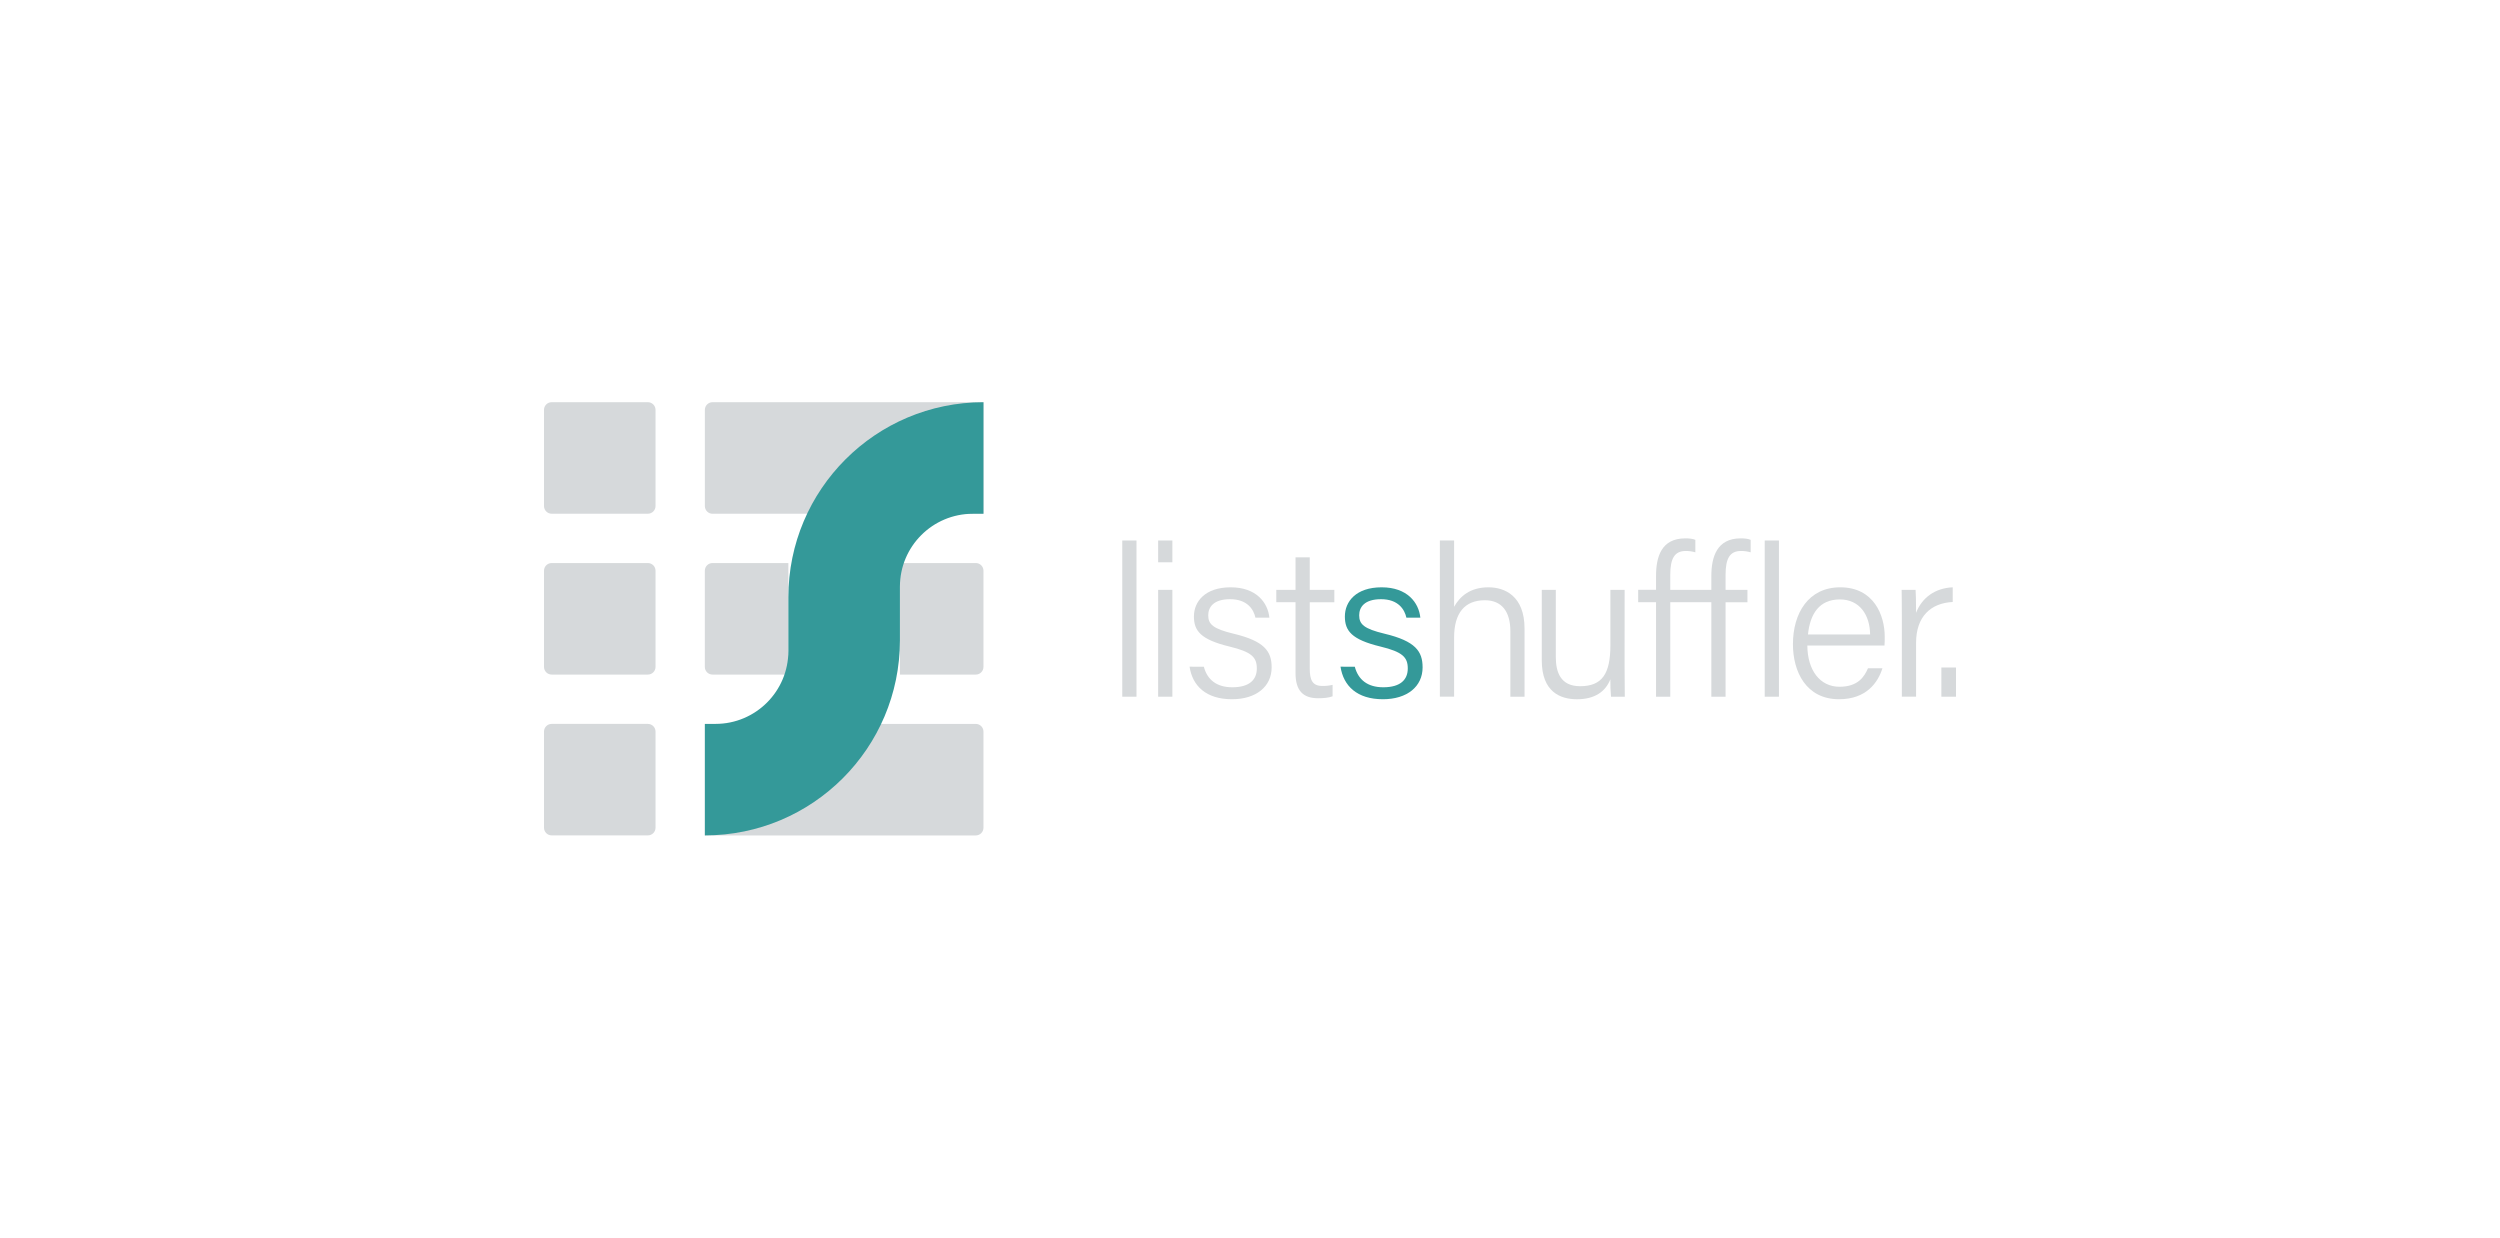
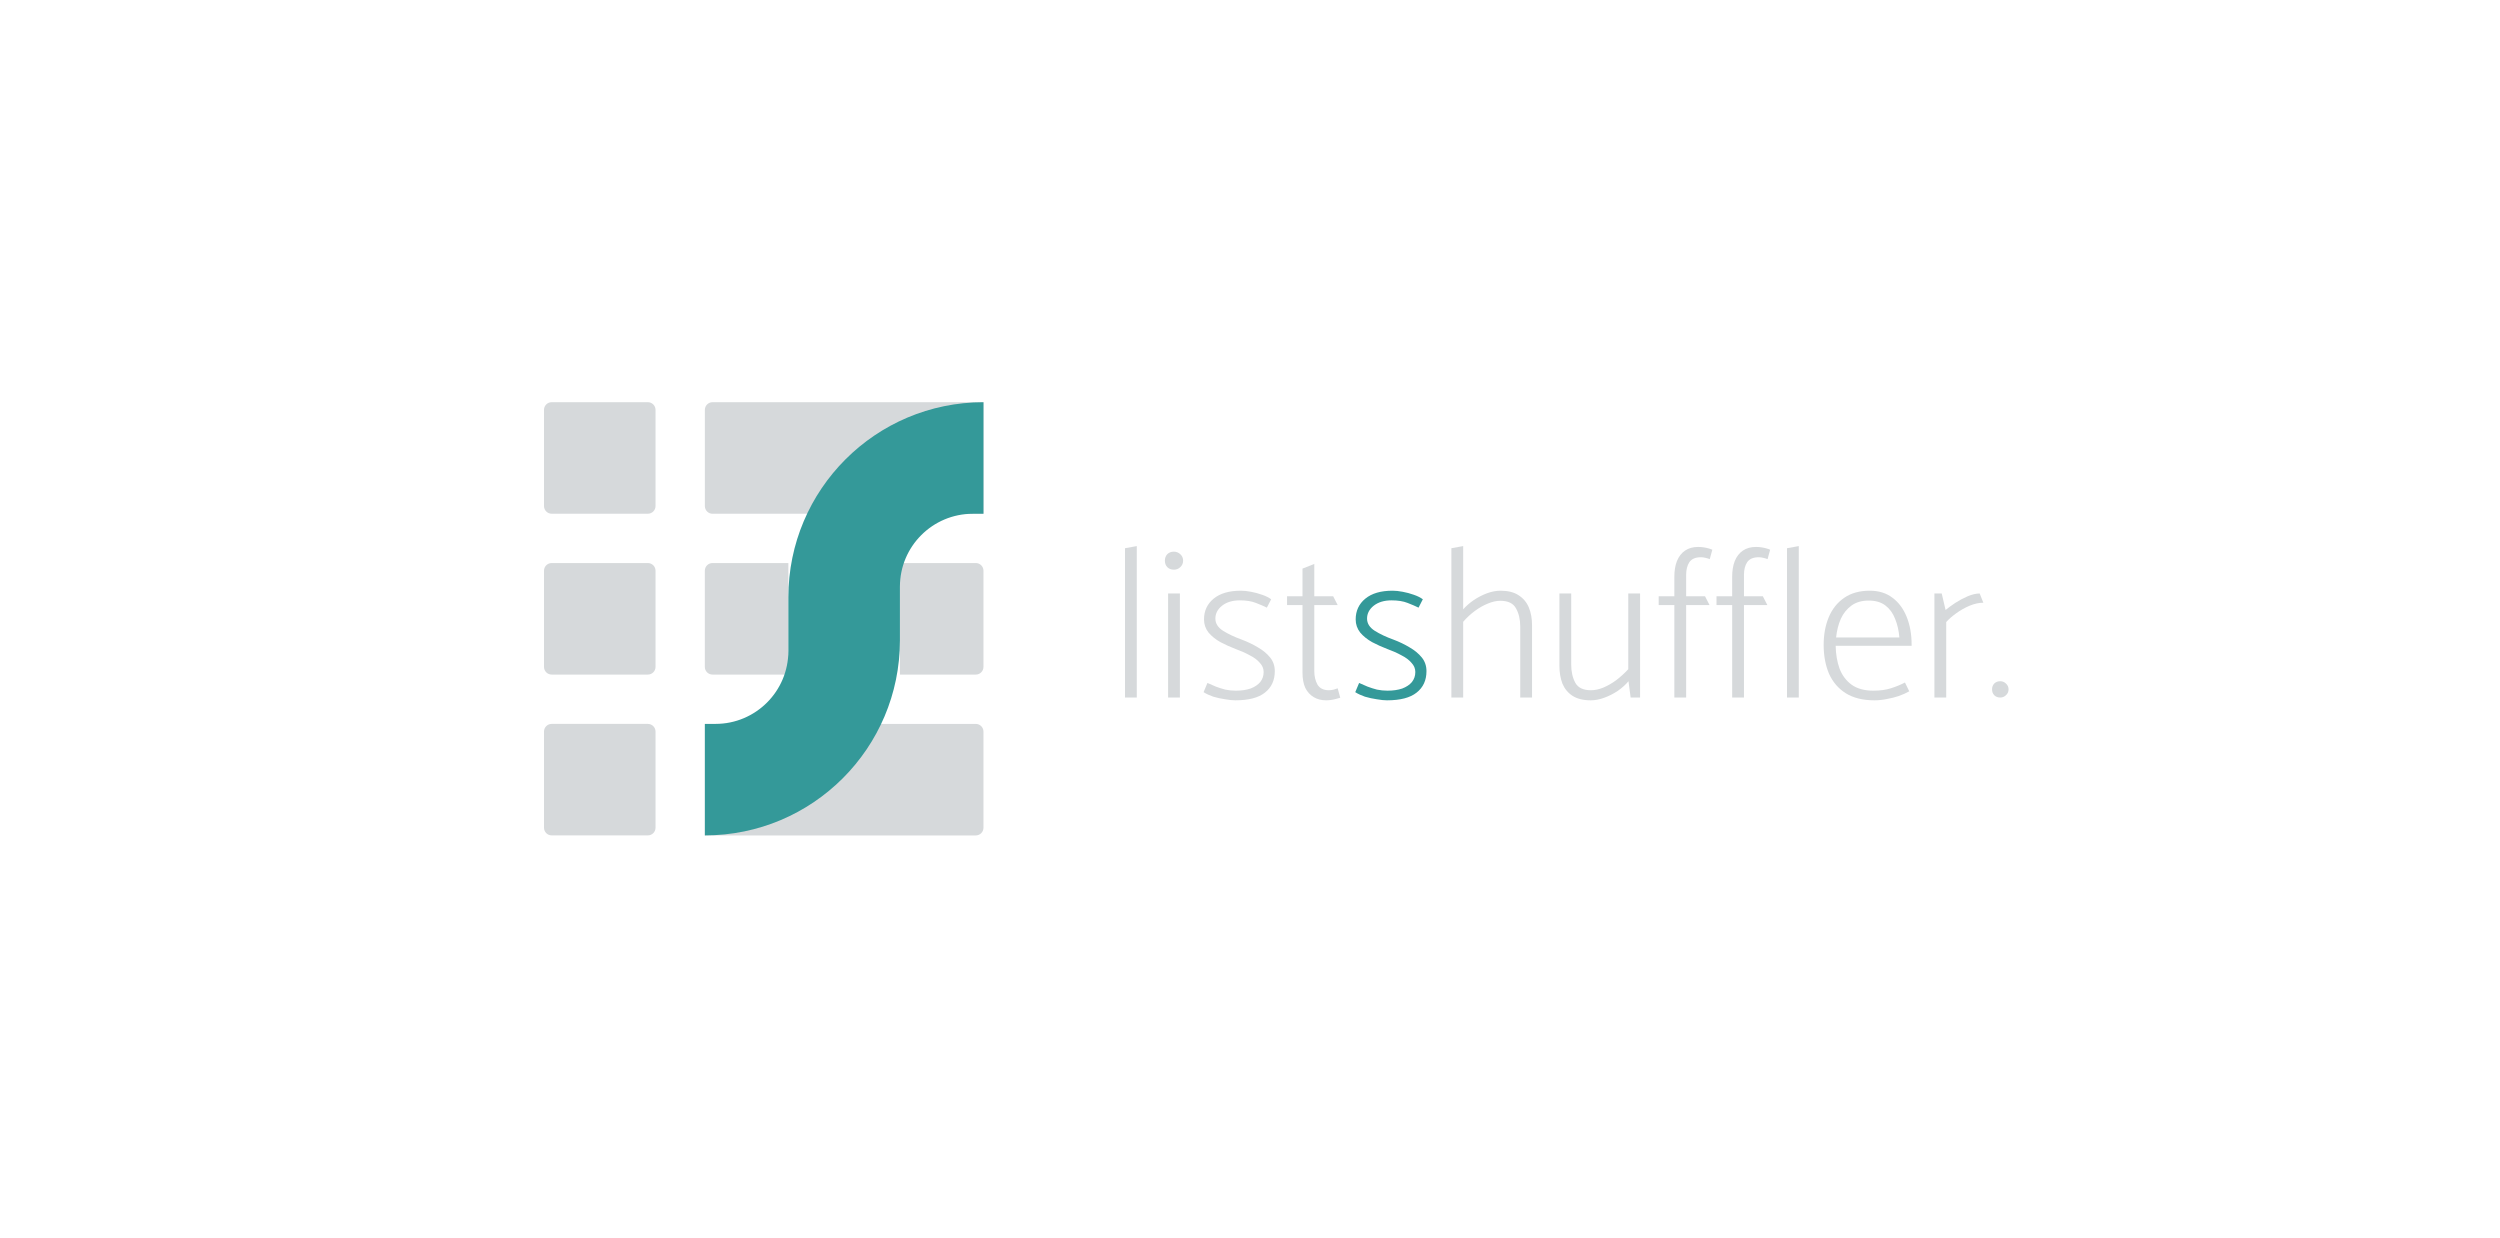
- <svg xmlns="http://www.w3.org/2000/svg" id="Layer_1" data-name="Layer 1" viewBox="0 0 2020 1000">
-   <defs>
-     <style>.cls-1{fill:#d6d9db;}.cls-2{fill:#349999;}</style>
+ <svg xmlns="http://www.w3.org/2000/svg" id="Layer_1" data-name="Layer 1" viewBox="0 0 2020 1000" version="1.1" xmlnsSvg="http://www.w3.org/2000/svg">
+   <defs id="defs177">
+     <style id="style175">.cls-1{fill:#d6d9db;}.cls-2{fill:#349999;}</style>
  </defs>
-   <path class="cls-1" d="M523.47,545.06H445.76a6.21,6.21,0,0,1-6.21-6.2V461.15a6.21,6.21,0,0,1,6.21-6.21h77.71a6.21,6.21,0,0,1,6.2,6.21v77.71A6.21,6.21,0,0,1,523.47,545.06Z" />
-   <path class="cls-1" d="M523.47,675H445.76a6.21,6.21,0,0,1-6.21-6.2V591.11a6.21,6.21,0,0,1,6.21-6.2h77.71a6.21,6.21,0,0,1,6.2,6.2v77.72A6.21,6.21,0,0,1,523.47,675Z" />
-   <path class="cls-1" d="M523.47,415.09H445.76a6.21,6.21,0,0,1-6.21-6.2V331.17a6.21,6.21,0,0,1,6.21-6.2h77.71a6.21,6.21,0,0,1,6.2,6.2v77.72A6.21,6.21,0,0,1,523.47,415.09Z" />
-   <path class="cls-1" d="M575.73,454.94H637v90.12h-61.3a6.19,6.19,0,0,1-6.2-6.2V461.14A6.19,6.19,0,0,1,575.73,454.94Z" />
-   <path class="cls-1" d="M794.64,461.14v77.72a6.2,6.2,0,0,1-6.2,6.2h-61.3V454.94h61.3A6.2,6.2,0,0,1,794.64,461.14Z" />
-   <path class="cls-1" d="M794.64,591.12v77.71a6.21,6.21,0,0,1-6.2,6.2H569.53V584.92H788.44A6.2,6.2,0,0,1,794.64,591.12Z" />
-   <path class="cls-1" d="M794.64,325v90.12H575.73a6.2,6.2,0,0,1-6.2-6.21V331.17a6.2,6.2,0,0,1,6.2-6.2Z" />
-   <path class="cls-2" d="M794.64,325v90.12H786A58.9,58.9,0,0,0,727.14,474v43.43A157.61,157.61,0,0,1,569.53,675V584.92h8.6A58.91,58.91,0,0,0,637,526V482.59A157.61,157.61,0,0,1,794.64,325Z" />
-   <path class="cls-2" d="M1094.68,538.71c2.72,10.41,10.22,16.61,23,16.61,14.14,0,19.8-6.35,19.8-15.18,0-9-4.07-13.37-22.1-17.73-23.37-5.65-28.72-12.76-28.72-24.3,0-12.06,9-23.56,29.71-23.56s30,12.36,31.26,24.51h-11.27c-1.41-6.48-6.44-14.91-20.47-14.91-13.69,0-17.67,6.69-17.67,13,0,7.26,3.87,10.88,20.38,14.86,25.19,6,30.86,14.33,30.86,27.23,0,15.44-12.42,25.74-32.08,25.74-20.91,0-31.92-10.79-34.24-26.29Z" />
-   <rect class="cls-1" x="906.79" y="436.72" width="11.5" height="126.22" />
-   <path class="cls-1" d="M935.78,436.72h11.5v17.61h-11.5Zm0,39.89h11.5v86.33h-11.5Z" />
-   <path class="cls-1" d="M972.71,538.71c2.73,10.41,10.23,16.61,23,16.61,14.15,0,19.8-6.35,19.8-15.18,0-9-4.06-13.37-22.09-17.73-23.37-5.65-28.73-12.76-28.73-24.3,0-12.06,9-23.56,29.71-23.56s30,12.36,31.27,24.51h-11.28c-1.4-6.48-6.43-14.91-20.46-14.91-13.69,0-17.68,6.69-17.68,13,0,7.26,3.87,10.88,20.39,14.86,25.18,6,30.85,14.33,30.85,27.23,0,15.44-12.42,25.74-32.08,25.74-20.91,0-31.92-10.79-34.23-26.29Z" />
-   <path class="cls-1" d="M1031.25,476.61h15.54V450.34h11.49v26.27h19.87v10h-19.87v53.59c0,9.08,2.06,14.05,10.13,14.05a32.92,32.92,0,0,0,8.32-.89v9.25c-3.28,1.29-7.86,1.57-11.71,1.57-12.14,0-18.23-6.18-18.23-20.23V486.57h-15.54Z" />
-   <path class="cls-1" d="M1174.91,436.72V490.3c4.65-8.34,12.83-15.75,27.79-15.75,13,0,29.13,6.84,29.13,33.39v55h-11.46V510c0-16-7.06-25-20.59-25-16.38,0-24.87,10.41-24.87,30.16v47.73h-11.49V436.72Z" />
-   <path class="cls-1" d="M1312.66,537.75c0,8.44.14,21.08.17,25.19H1301.7a135.48,135.48,0,0,1-.54-14.07c-3.9,9.9-12.49,16.13-27,16.13-13.4,0-28.41-5.93-28.41-31.41v-57h11.35V531c0,12,3.78,23.46,19.61,23.46,17.75,0,24.49-9.92,24.49-33.19V476.61h11.5Z" />
-   <path class="cls-1" d="M1349.57,486.57v76.37h-11.49V486.57h-14.43v-10h14.43V465.49c0-15.42,4.14-30.49,23.65-30.49,2.85,0,6,.23,8.11,1.2v10.07a27,27,0,0,0-7.77-1.08c-9,0-12.5,6-12.5,19.28v12.14h33.19V465.49c0-15.42,4.46-30.49,23.66-30.49,2.85,0,6,.23,8.11,1.2v10.07a27.13,27.13,0,0,0-7.77-1.08c-9.06,0-12.5,6-12.5,19.28v12.14h17.68v10h-17.68v76.37h-11.5V486.57Z" />
-   <rect class="cls-1" x="1425.89" y="436.72" width="11.49" height="126.22" />
-   <path class="cls-1" d="M1460.32,521.57c.15,20.13,10.28,33.33,26,33.33,15,0,20.08-8.18,23-14.92H1521c-3.53,11.24-12.73,25-35.07,25-26.65,0-37.24-22.37-37.24-44.43,0-25.14,12.56-46,38.24-46,27.17,0,35.93,22.68,35.93,39.91,0,2.51,0,4.83-.19,7.11Zm50.73-8.92c-.17-15.78-8.5-28.31-24.43-28.31-16.6,0-24.06,11.59-25.78,28.31Z" />
-   <path class="cls-1" d="M1536.7,500.08c0-13.4-.15-19.87-.18-23.47h11.27c.21,2.6.4,8.7.4,18.55,4.78-12.37,15.49-20,29.6-20.61V486.4c-17.84.9-29.6,11.87-29.6,33v43.53H1536.7Z" />
-   <rect class="cls-1" x="1568.62" y="539.35" width="11.82" height="23.59" />
+   <path class="cls-1" d="M523.47,545.06H445.76a6.21,6.21,0,0,1-6.21-6.2V461.15a6.21,6.21,0,0,1,6.21-6.21h77.71a6.21,6.21,0,0,1,6.2,6.21v77.71A6.21,6.21,0,0,1,523.47,545.06Z" id="path179" />
+   <path class="cls-1" d="M523.47,675H445.76a6.21,6.21,0,0,1-6.21-6.2V591.11a6.21,6.21,0,0,1,6.21-6.2h77.71a6.21,6.21,0,0,1,6.2,6.2v77.72A6.21,6.21,0,0,1,523.47,675Z" id="path181" />
+   <path class="cls-1" d="M523.47,415.09H445.76a6.21,6.21,0,0,1-6.21-6.2V331.17a6.21,6.21,0,0,1,6.21-6.2h77.71a6.21,6.21,0,0,1,6.2,6.2v77.72A6.21,6.21,0,0,1,523.47,415.09Z" id="path183" />
+   <path class="cls-1" d="M575.73,454.94H637v90.12h-61.3a6.19,6.19,0,0,1-6.2-6.2V461.14A6.19,6.19,0,0,1,575.73,454.94Z" id="path185" />
+   <path class="cls-1" d="M794.64,461.14v77.72a6.2,6.2,0,0,1-6.2,6.2h-61.3V454.94h61.3A6.2,6.2,0,0,1,794.64,461.14Z" id="path187" />
+   <path class="cls-1" d="M794.64,591.12v77.71a6.21,6.21,0,0,1-6.2,6.2H569.53V584.92H788.44A6.2,6.2,0,0,1,794.64,591.12Z" id="path189" />
+   <path class="cls-1" d="M794.64,325v90.12H575.73a6.2,6.2,0,0,1-6.2-6.21V331.17a6.2,6.2,0,0,1,6.2-6.2Z" id="path191" />
+   <path class="cls-2" d="M794.64,325v90.12H786A58.9,58.9,0,0,0,727.14,474v43.43A157.61,157.61,0,0,1,569.53,675V584.92h8.6A58.91,58.91,0,0,0,637,526V482.59A157.61,157.61,0,0,1,794.64,325Z" id="path193" />
+   <g aria-label="listshuffler." id="text975" style="font-size:173.333px;line-height:1.25;fill:#37383a">
+     <path d="M 918.525,563.606 V 441.233 l -9.533,1.733 v 120.64 z" style="font-weight:200;font-family:Catamaran;-inkscape-font-specification:'Catamaran Ultra-Light';fill:#d6d9db" id="path377" />
+     <path d="m 953.354,563.606 v -84.067 h -9.533 v 84.067 z m -4.853,-103.306 q 3.12,0 5.2,-2.08 2.253,-2.08 2.253,-5.2 0,-3.12 -2.253,-5.2 -2.253,-2.08 -5.2,-2.08 -3.293,0 -5.373,2.08 -1.907,2.08 -1.907,5.2 0,3.12 1.907,5.2 2.08,2.08 5.373,2.08 z" style="font-weight:200;font-family:Catamaran;-inkscape-font-specification:'Catamaran Ultra-Light';fill:#d6d9db" id="path379" />
+     <path d="m 972.491,559.273 q 3.293,2.08 7.8,3.64 4.68,1.387 9.533,2.08 4.853,0.867 8.32,0.867 16.12,0 23.92,-6.24 7.973,-6.24 7.973,-17.333 0,-6.413 -3.813,-11.093 -3.813,-4.68 -9.88,-8.147 -6.067,-3.64 -13,-6.24 -8.667,-3.12 -15.08,-7.107 -6.24,-3.987 -6.24,-9.88 0,-6.067 5.373,-10.4 5.547,-4.333 14.387,-4.333 7.8,0 13,2.08 5.373,2.08 8.84,3.813 l 3.467,-6.76 q -2.773,-2.08 -7.28,-3.64 -4.333,-1.56 -9.013,-2.427 -4.507,-0.867 -8.147,-0.867 -14.213,0 -22.013,6.413 -7.8,6.413 -7.8,16.813 0,5.893 3.64,10.573 3.813,4.507 9.707,7.8 5.893,3.12 12.307,5.547 6.24,2.253 11.267,5.027 5.2,2.6 8.147,6.067 3.12,3.293 3.12,7.453 0,4.68 -2.773,8.147 -2.773,3.293 -7.8,5.2 -5.027,1.733 -11.96,1.733 -4.333,0 -8.493,-0.867 -3.987,-1.04 -7.627,-2.427 -3.64,-1.56 -6.76,-2.947 z" style="font-weight:200;font-family:Catamaran;-inkscape-font-specification:'Catamaran Ultra-Light';fill:#d6d9db" id="path381" />
+     <path d="m 1077.203,481.793 h -15.253 v -26.173 l -9.533,3.813 v 22.36 h -12.48 v 7.107 h 12.48 v 54.6 q 0,7.28 2.253,12.307 2.427,4.853 6.76,7.453 4.333,2.6 10.053,2.6 2.253,0 4.333,-0.347 2.253,-0.347 3.987,-0.867 1.907,-0.52 3.12,-0.867 l -2.08,-7.627 q -0.867,0.347 -3.12,1.04 -2.08,0.52 -3.987,0.52 -6.413,0 -9.187,-4.507 -2.6,-4.68 -2.6,-10.92 V 488.899 h 18.893 z" style="font-weight:200;font-family:Catamaran;-inkscape-font-specification:'Catamaran Ultra-Light';fill:#d6d9db" id="path383" />
+     <path d="m 1095.043,559.273 q 3.293,2.08 7.8,3.64 4.68,1.387 9.533,2.08 4.853,0.867 8.32,0.867 16.12,0 23.92,-6.24 7.973,-6.24 7.973,-17.333 0,-6.413 -3.813,-11.093 -3.813,-4.68 -9.88,-8.147 -6.067,-3.64 -13,-6.24 -8.667,-3.12 -15.08,-7.107 -6.24,-3.987 -6.24,-9.88 0,-6.067 5.373,-10.4 5.547,-4.333 14.387,-4.333 7.8,0 13,2.08 5.373,2.08 8.84,3.813 l 3.467,-6.76 q -2.773,-2.08 -7.28,-3.64 -4.333,-1.56 -9.013,-2.427 -4.507,-0.867 -8.147,-0.867 -14.213,0 -22.013,6.413 -7.8,6.413 -7.8,16.813 0,5.893 3.64,10.573 3.813,4.507 9.707,7.8 5.893,3.12 12.307,5.547 6.24,2.253 11.267,5.027 5.2,2.6 8.147,6.067 3.12,3.293 3.12,7.453 0,4.68 -2.773,8.147 -2.773,3.293 -7.8,5.2 -5.027,1.733 -11.96,1.733 -4.333,0 -8.493,-0.867 -3.987,-1.04 -7.627,-2.427 -3.64,-1.56 -6.76,-2.947 z" style="font-weight:200;font-family:Catamaran;-inkscape-font-specification:'Catamaran Ultra-Light';fill:#349999" id="path385" />
+     <path d="m 1182.248,502.419 q 4.333,-5.027 9.533,-8.84 5.2,-3.813 10.4,-5.893 5.373,-2.253 10.053,-2.253 9.36,0 12.653,6.067 3.467,6.067 3.467,14.733 v 57.373 h 9.533 V 505.193 q 0,-8.147 -2.6,-14.387 -2.6,-6.24 -8.32,-9.88 -5.547,-3.64 -14.56,-3.64 -5.2,0 -10.92,2.08 -5.547,2.08 -10.747,5.547 -5.027,3.467 -8.667,7.627 z m 0,61.187 V 441.233 l -9.533,1.733 v 120.64 z" style="font-weight:200;font-family:Catamaran;-inkscape-font-specification:'Catamaran Ultra-Light';fill:#d6d9db" id="path387" />
+     <path d="m 1315.642,479.54 v 61.187 q -4.507,4.853 -9.707,8.84 -5.2,3.813 -10.573,6.067 -5.2,2.08 -9.88,2.08 -9.36,0 -12.653,-6.067 -3.293,-6.067 -3.293,-14.733 v -57.373 h -9.533 v 58.413 q 0,7.973 2.427,14.387 2.6,6.24 8.147,9.88 5.72,3.64 14.733,3.64 5.2,0 10.92,-2.08 5.72,-2.08 10.92,-5.547 5.2,-3.64 8.667,-7.8 l 1.733,13.173 h 7.627 v -84.067 z" style="font-weight:200;font-family:Catamaran;-inkscape-font-specification:'Catamaran Ultra-Light';fill:#d6d9db" id="path389" />
+     <path d="m 1340.223,488.899 h 12.653 v 74.707 h 9.533 V 488.899 h 18.893 l -3.64,-7.107 h -15.253 v -17.333 q 0,-6.24 2.6,-10.227 2.773,-3.987 9.36,-3.987 1.733,0 3.813,0.52 2.253,0.52 3.293,1.04 l 2.08,-7.627 q -1.04,-0.52 -2.947,-1.04 -1.733,-0.52 -3.987,-0.867 -2.08,-0.347 -4.507,-0.347 -6.24,0 -10.573,2.947 -4.333,2.947 -6.587,8.493 -2.08,5.373 -2.08,12.653 v 15.773 h -12.653 z" style="font-weight:200;font-family:Catamaran;-inkscape-font-specification:'Catamaran Ultra-Light';fill:#d6d9db" id="path391" />
+     <path d="m 1386.941,488.899 h 12.653 v 74.707 h 9.533 V 488.899 h 18.893 l -3.64,-7.107 h -15.253 v -17.333 q 0,-6.24 2.6,-10.227 2.773,-3.987 9.36,-3.987 1.733,0 3.813,0.52 2.253,0.52 3.293,1.04 l 2.08,-7.627 q -1.04,-0.52 -2.947,-1.04 -1.733,-0.52 -3.987,-0.867 -2.08,-0.347 -4.507,-0.347 -6.24,0 -10.573,2.947 -4.333,2.947 -6.587,8.493 -2.08,5.373 -2.08,12.653 v 15.773 h -12.653 z" style="font-weight:200;font-family:Catamaran;-inkscape-font-specification:'Catamaran Ultra-Light';fill:#d6d9db" id="path393" />
+     <path d="M 1453.42,563.606 V 441.233 l -9.533,1.733 v 120.64 z" style="font-weight:200;font-family:Catamaran;-inkscape-font-specification:'Catamaran Ultra-Light';fill:#d6d9db" id="path395" />
+     <path d="m 1544.582,521.833 v -1.04 q 0,-12.48 -3.987,-22.36 -3.987,-9.88 -11.44,-15.427 -7.453,-5.72 -18.373,-5.72 -12.307,0 -20.627,5.72 -8.32,5.72 -12.48,15.6 -4.16,9.88 -4.16,22.533 0,13 4.333,23.227 4.507,10.053 13.52,15.773 9.187,5.72 23.227,5.72 4.853,0 9.88,-1.04 5.027,-0.867 9.707,-2.427 4.853,-1.733 8.493,-3.813 l -3.467,-7.107 q -5.373,2.773 -11.44,4.68 -5.893,1.907 -14.213,1.907 -10.747,0 -17.507,-4.853 -6.587,-4.853 -9.707,-13 -2.947,-8.32 -3.12,-18.373 z m -61.013,-6.76 q 0.867,-8.32 3.813,-15.08 3.12,-6.76 8.667,-10.747 5.547,-3.987 13.867,-3.987 8.32,0 13.52,3.987 5.2,3.987 7.8,10.747 2.773,6.76 3.467,15.08 z" style="font-weight:200;font-family:Catamaran;-inkscape-font-specification:'Catamaran Ultra-Light';fill:#d6d9db" id="path397" />
+     <path d="M 1572.545,563.606 V 502.593 q 3.293,-3.64 8.147,-7.107 5.027,-3.64 10.747,-6.067 5.893,-2.427 11.093,-2.427 l -2.947,-7.453 q -4.333,0 -9.707,2.253 -5.2,2.253 -10.053,5.373 -4.68,3.12 -7.8,5.72 l -3.12,-13.347 h -5.893 v 84.067 z" style="font-weight:200;font-family:Catamaran;-inkscape-font-specification:'Catamaran Ultra-Light';fill:#d6d9db" id="path399" />
+     <path d="m 1616.163,563.606 q 2.773,0 4.68,-1.907 2.08,-1.907 2.08,-4.68 0,-2.773 -2.08,-4.68 -1.907,-1.907 -4.68,-1.907 -2.947,0 -4.853,1.907 -1.733,1.907 -1.733,4.68 0,2.773 1.733,4.68 1.907,1.907 4.853,1.907 z" style="fill:#d6d9db" id="path401" />
+   </g>
</svg>
